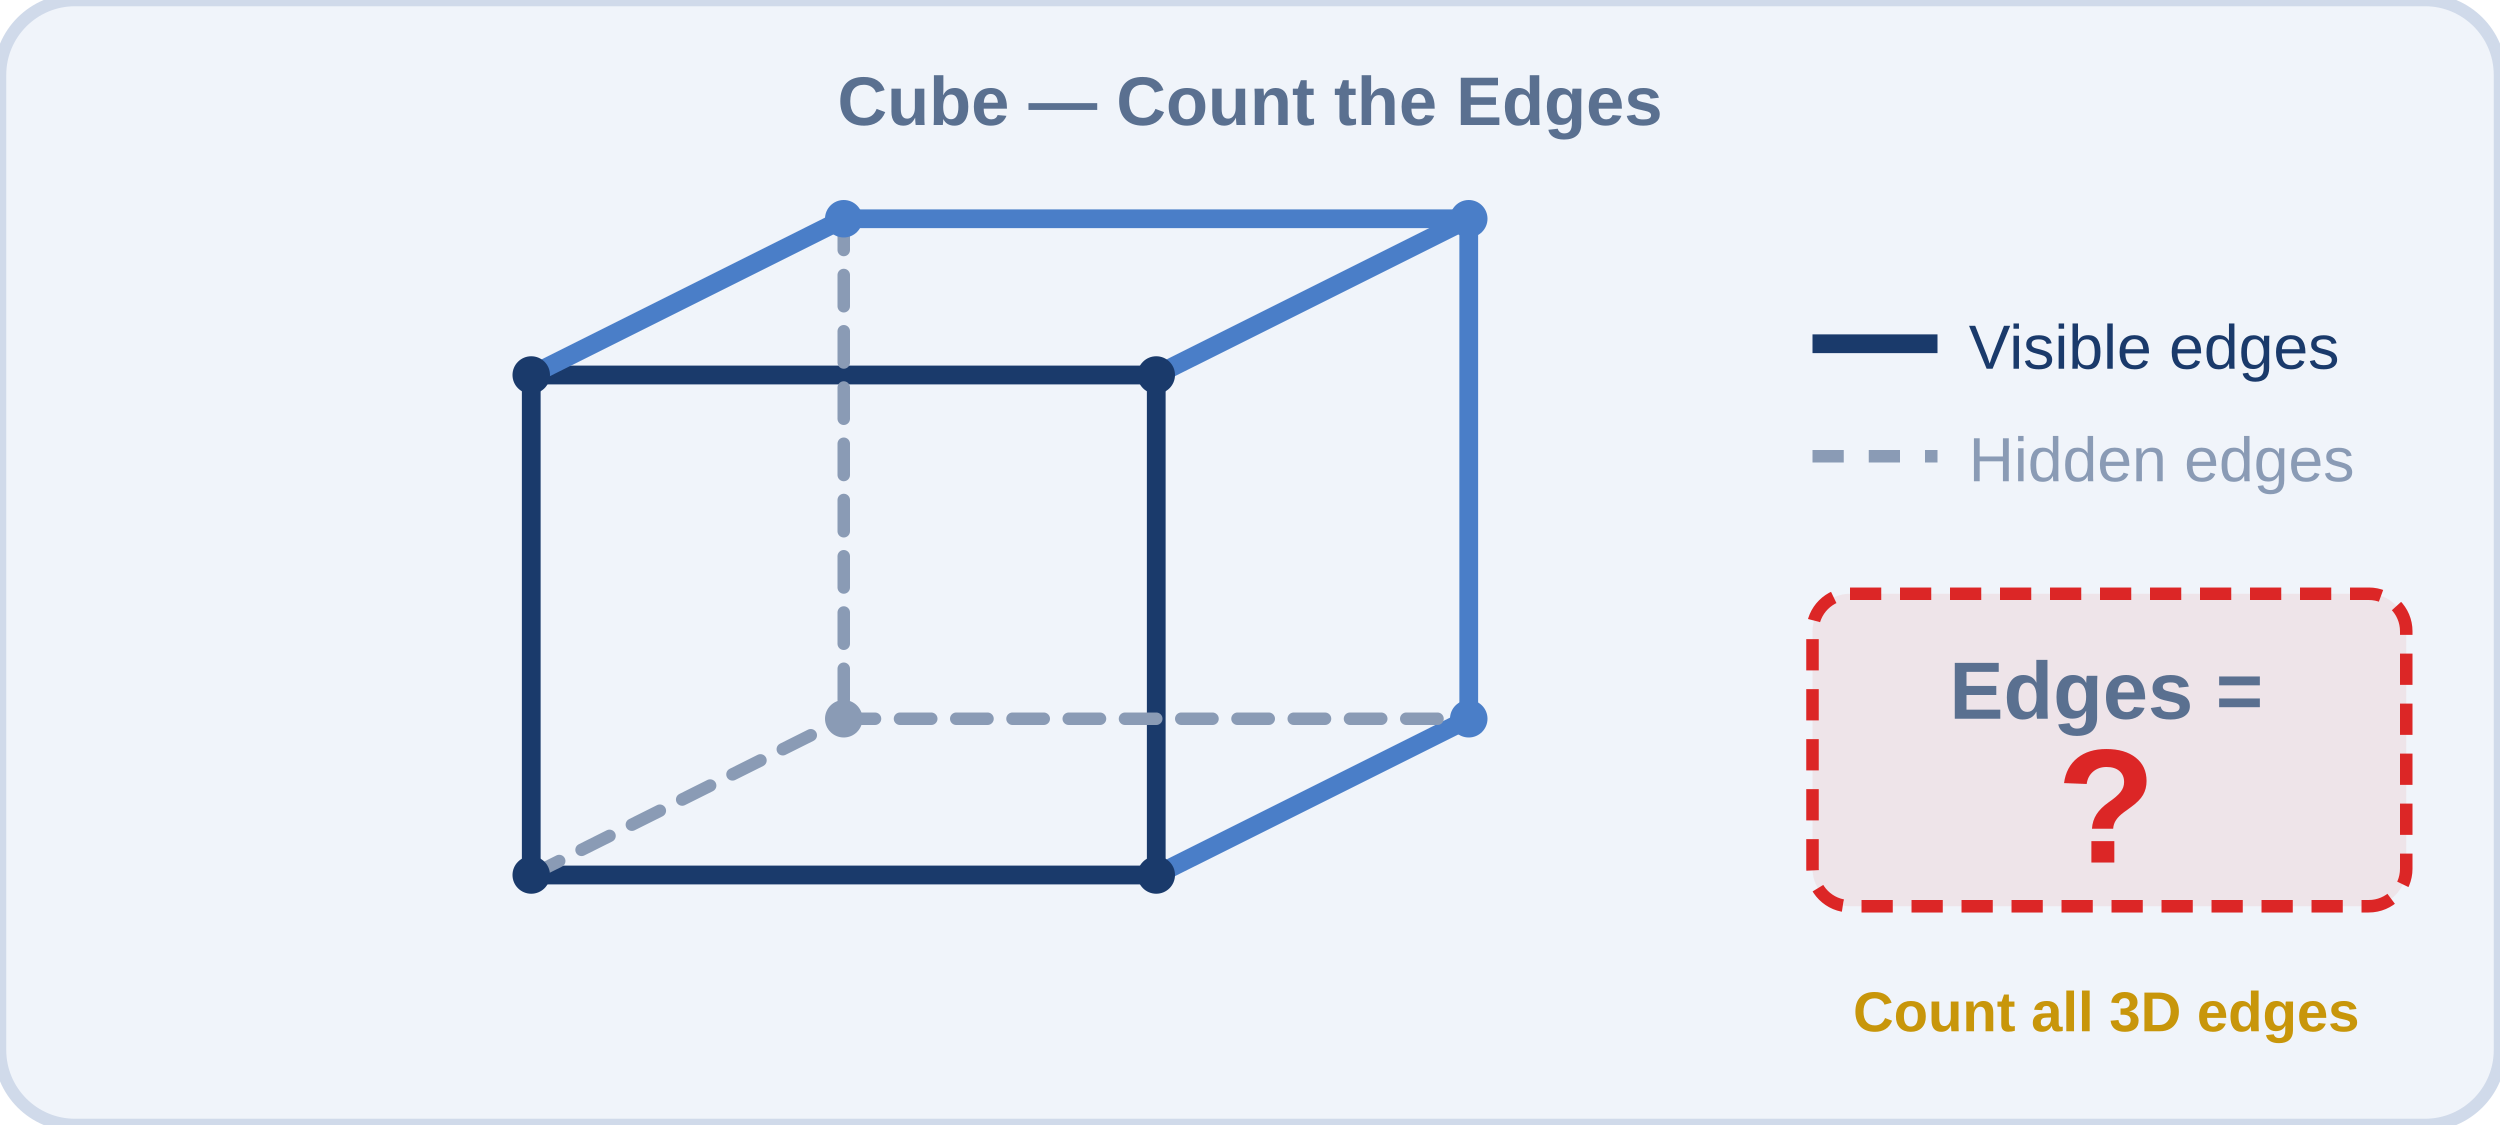
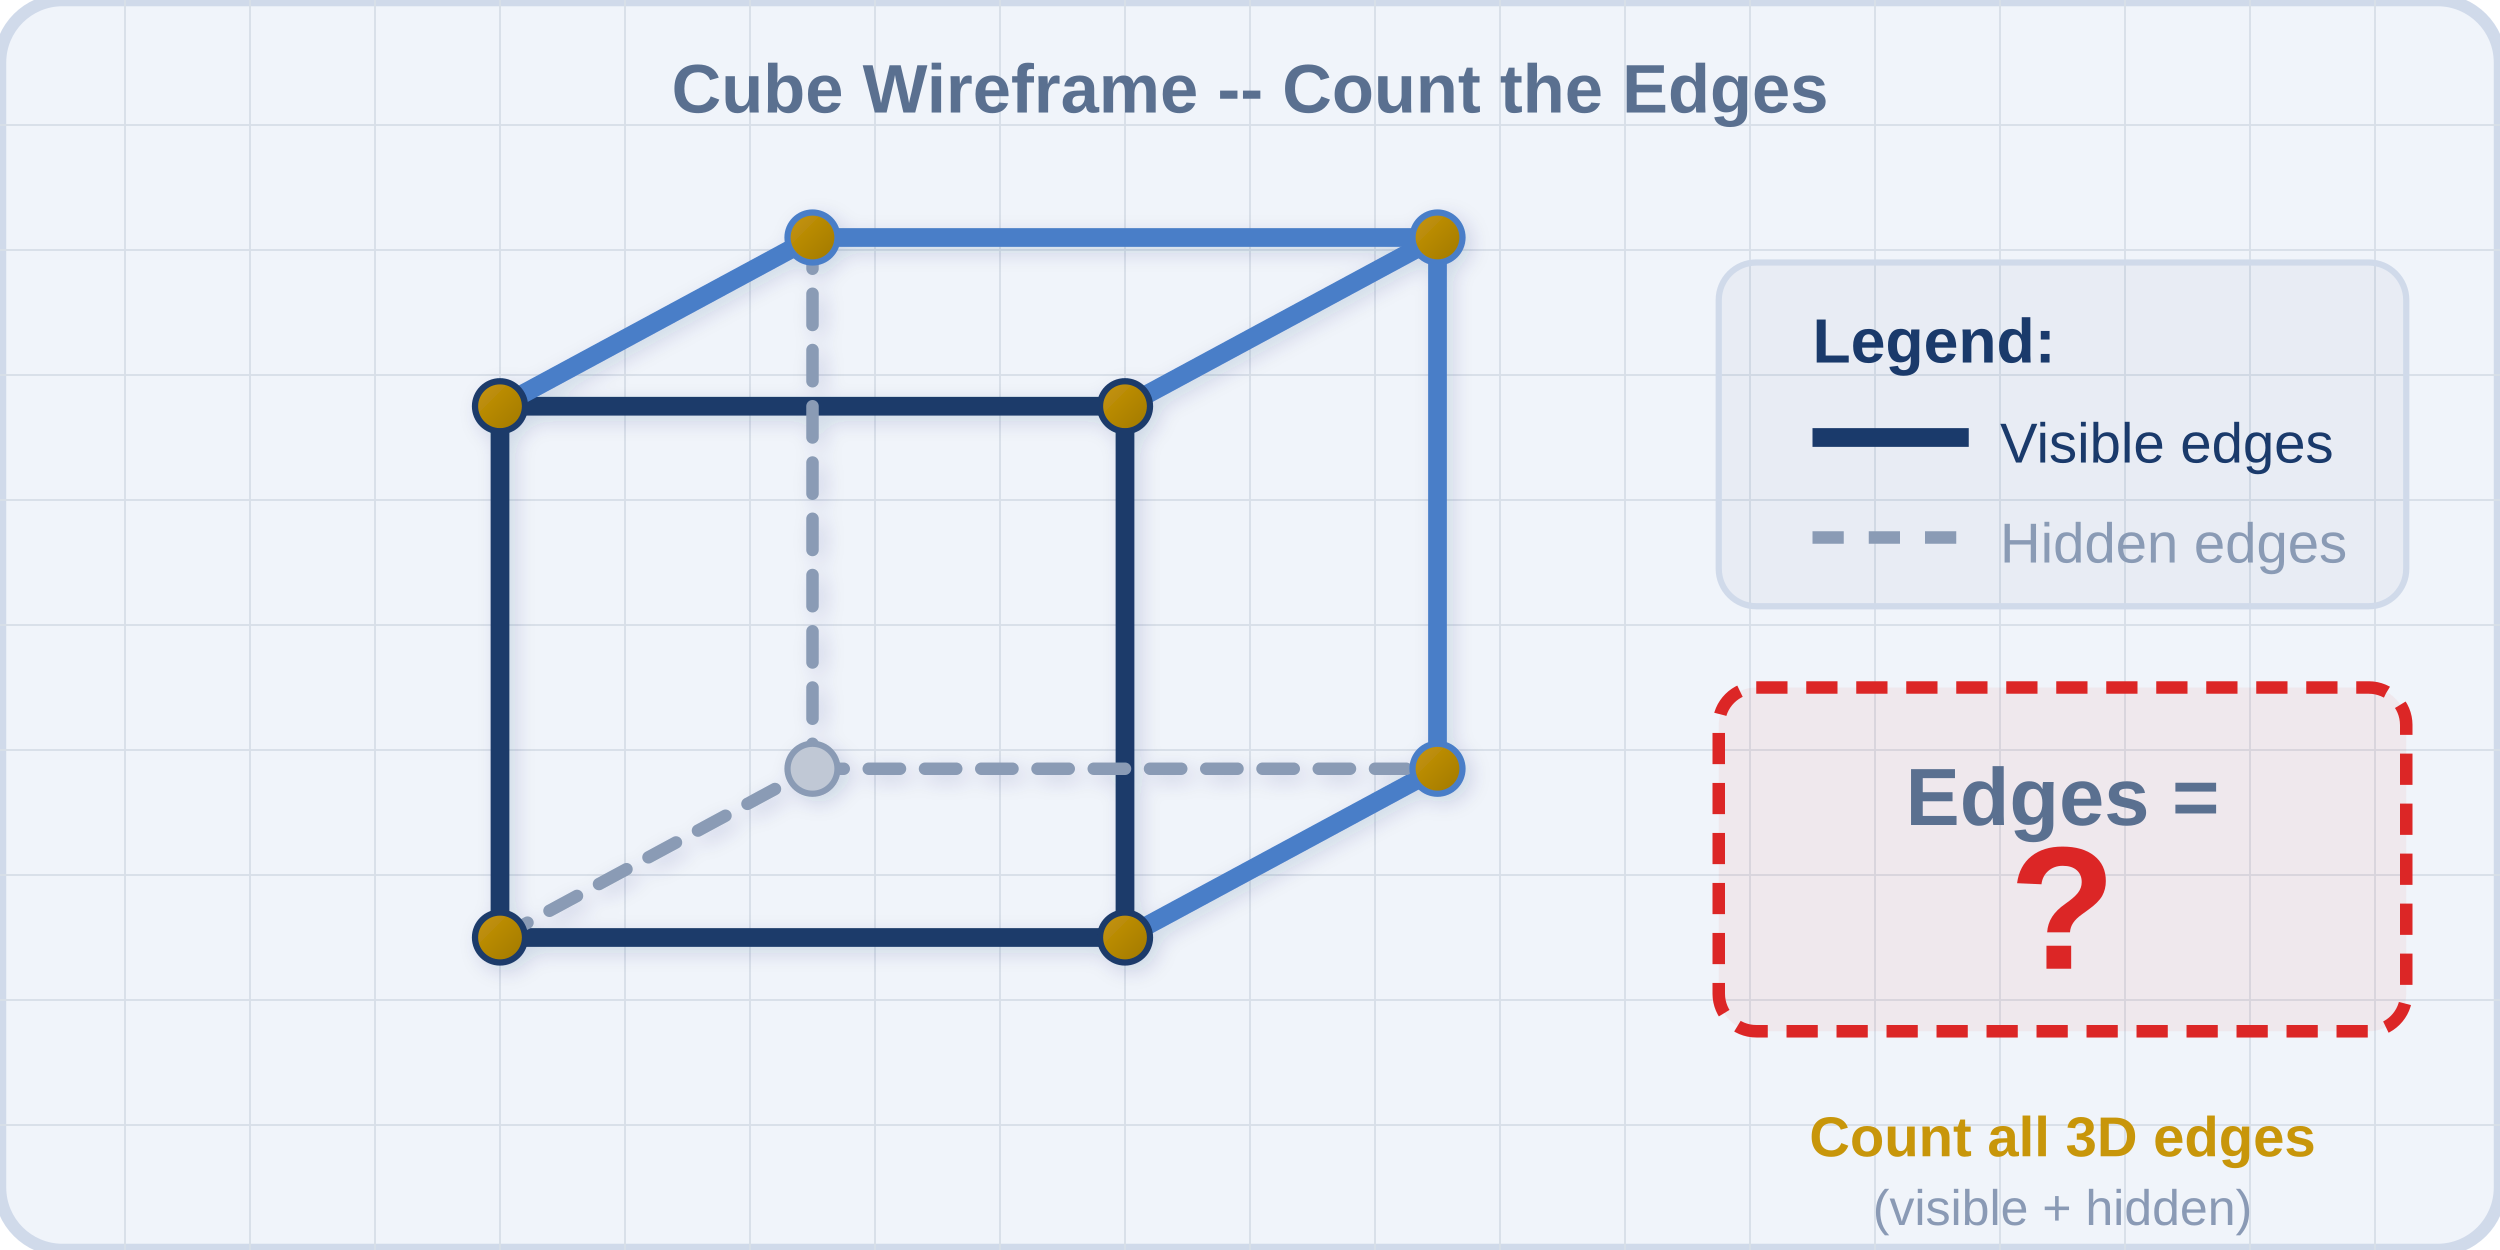
- <svg xmlns="http://www.w3.org/2000/svg" width="400" height="180" viewBox="0 0 400 180">
+ <svg xmlns="http://www.w3.org/2000/svg" width="400" height="200" viewBox="0 0 400 200">
+   <defs>
+     <filter id="ceShadow" x="-5%" y="-5%" width="115%" height="115%">
+       <feDropShadow dx="1" dy="1" stdDeviation="1.5" flood-color="#1a3a6b" flood-opacity="0.15" />
+     </filter>
+     <linearGradient id="ceVertex" x1="0" y1="0" x2="1" y2="1">
+       <stop offset="0%" stop-color="#c8960a" />
+       <stop offset="100%" stop-color="#a07800" />
+     </linearGradient>
+   </defs>
  <style>
    @keyframes cubeWobble {
      0%, 100% { transform: rotate(0deg); }
-       25% { transform: rotate(1.2deg); }
-       75% { transform: rotate(-1.2deg); }
+       25% { transform: rotate(1deg); }
+       75% { transform: rotate(-1deg); }
    }
-     .cube-wire { animation: cubeWobble 4.5s ease-in-out infinite; transform-origin: 160px 95px; }
+     .cube-wire { animation: cubeWobble 4.5s ease-in-out infinite; transform-origin: 155px 100px; }
    text { font-family: Arial, sans-serif; }
  </style>
-   <rect width="400" height="180" rx="12" fill="#f0f4fa" stroke="#d0daea" stroke-width="2" />
-   <text x="200" y="20" text-anchor="middle" font-family="Arial" font-size="11" fill="#5a7090" font-weight="600">Cube — Count the Edges</text>
-   <g class="cube-wire">
-     <line x1="85" y1="140" x2="185" y2="140" stroke="#1a3a6b" stroke-width="3" stroke-linecap="round" />
-     <line x1="85" y1="140" x2="85" y2="60" stroke="#1a3a6b" stroke-width="3" stroke-linecap="round" />
-     <line x1="85" y1="60" x2="185" y2="60" stroke="#1a3a6b" stroke-width="3" stroke-linecap="round" />
-     <line x1="185" y1="60" x2="185" y2="140" stroke="#1a3a6b" stroke-width="3" stroke-linecap="round" />
-     <line x1="85" y1="60" x2="135" y2="35" stroke="#4a7ec8" stroke-width="3" stroke-linecap="round" />
-     <line x1="185" y1="60" x2="235" y2="35" stroke="#4a7ec8" stroke-width="3" stroke-linecap="round" />
-     <line x1="135" y1="35" x2="235" y2="35" stroke="#4a7ec8" stroke-width="3" stroke-linecap="round" />
-     <line x1="185" y1="140" x2="235" y2="115" stroke="#4a7ec8" stroke-width="3" stroke-linecap="round" />
-     <line x1="235" y1="35" x2="235" y2="115" stroke="#4a7ec8" stroke-width="3" stroke-linecap="round" />
-     <line x1="85" y1="140" x2="135" y2="115" stroke="#8a9bb5" stroke-width="2" stroke-dasharray="5,4" stroke-linecap="round" />
-     <line x1="135" y1="115" x2="235" y2="115" stroke="#8a9bb5" stroke-width="2" stroke-dasharray="5,4" stroke-linecap="round" />
-     <line x1="135" y1="35" x2="135" y2="115" stroke="#8a9bb5" stroke-width="2" stroke-dasharray="5,4" stroke-linecap="round" />
-     <circle cx="85" cy="140" r="3" fill="#1a3a6b" />
-     <circle cx="185" cy="140" r="3" fill="#1a3a6b" />
-     <circle cx="85" cy="60" r="3" fill="#1a3a6b" />
-     <circle cx="185" cy="60" r="3" fill="#1a3a6b" />
-     <circle cx="135" cy="35" r="3" fill="#4a7ec8" />
-     <circle cx="235" cy="35" r="3" fill="#4a7ec8" />
-     <circle cx="235" cy="115" r="3" fill="#4a7ec8" />
-     <circle cx="135" cy="115" r="3" fill="#8a9bb5" />
+   <rect width="400" height="200" rx="10" fill="#f0f4fa" stroke="#d0daea" stroke-width="2" />
+   <g stroke="#d8dfe8" stroke-width="0.3">
+     <line x1="0" y1="20" x2="400" y2="20" />
+     <line x1="0" y1="40" x2="400" y2="40" />
+     <line x1="0" y1="60" x2="400" y2="60" />
+     <line x1="0" y1="80" x2="400" y2="80" />
+     <line x1="0" y1="100" x2="400" y2="100" />
+     <line x1="0" y1="120" x2="400" y2="120" />
+     <line x1="0" y1="140" x2="400" y2="140" />
+     <line x1="0" y1="160" x2="400" y2="160" />
+     <line x1="0" y1="180" x2="400" y2="180" />
+     <line x1="20" y1="0" x2="20" y2="200" />
+     <line x1="40" y1="0" x2="40" y2="200" />
+     <line x1="60" y1="0" x2="60" y2="200" />
+     <line x1="80" y1="0" x2="80" y2="200" />
+     <line x1="100" y1="0" x2="100" y2="200" />
+     <line x1="120" y1="0" x2="120" y2="200" />
+     <line x1="140" y1="0" x2="140" y2="200" />
+     <line x1="160" y1="0" x2="160" y2="200" />
+     <line x1="180" y1="0" x2="180" y2="200" />
+     <line x1="200" y1="0" x2="200" y2="200" />
+     <line x1="220" y1="0" x2="220" y2="200" />
+     <line x1="240" y1="0" x2="240" y2="200" />
+     <line x1="260" y1="0" x2="260" y2="200" />
+     <line x1="280" y1="0" x2="280" y2="200" />
+     <line x1="300" y1="0" x2="300" y2="200" />
+     <line x1="320" y1="0" x2="320" y2="200" />
+     <line x1="340" y1="0" x2="340" y2="200" />
+     <line x1="360" y1="0" x2="360" y2="200" />
+     <line x1="380" y1="0" x2="380" y2="200" />
  </g>
-   <line x1="290" y1="55" x2="310" y2="55" stroke="#1a3a6b" stroke-width="3" />
-   <text x="315" y="59" font-family="Arial" font-size="10" fill="#1a3a6b">Visible edges</text>
-   <line x1="290" y1="73" x2="310" y2="73" stroke="#8a9bb5" stroke-width="2" stroke-dasharray="5,4" />
-   <text x="315" y="77" font-family="Arial" font-size="10" fill="#8a9bb5">Hidden edges</text>
-   <rect x="290" y="95" width="95" height="50" rx="6" fill="rgba(220,38,38,.08)" stroke="#dc2626" stroke-width="2" stroke-dasharray="5,3" />
-   <text x="337" y="115" text-anchor="middle" font-family="Arial" font-size="13" fill="#5a7090" font-weight="600">Edges =</text>
-   <text x="337" y="138" text-anchor="middle" font-family="Arial" font-size="26" font-weight="700" fill="#dc2626">?</text>
-   <text x="337" y="165" text-anchor="middle" font-family="Arial" font-size="9" fill="#c8960a" font-weight="600">Count all 3D edges</text>
+   <text x="200" y="18" text-anchor="middle" font-size="11" fill="#5a7090" font-weight="600">Cube Wireframe -- Count the Edges</text>
+   <g class="cube-wire" filter="url(#ceShadow)">
+     <line x1="80" y1="150" x2="180" y2="150" stroke="#1a3a6b" stroke-width="3" stroke-linecap="round" />
+     <line x1="80" y1="150" x2="80" y2="65" stroke="#1a3a6b" stroke-width="3" stroke-linecap="round" />
+     <line x1="80" y1="65" x2="180" y2="65" stroke="#1a3a6b" stroke-width="3" stroke-linecap="round" />
+     <line x1="180" y1="65" x2="180" y2="150" stroke="#1a3a6b" stroke-width="3" stroke-linecap="round" />
+     <line x1="80" y1="65" x2="130" y2="38" stroke="#4a7ec8" stroke-width="3" stroke-linecap="round" />
+     <line x1="180" y1="65" x2="230" y2="38" stroke="#4a7ec8" stroke-width="3" stroke-linecap="round" />
+     <line x1="130" y1="38" x2="230" y2="38" stroke="#4a7ec8" stroke-width="3" stroke-linecap="round" />
+     <line x1="180" y1="150" x2="230" y2="123" stroke="#4a7ec8" stroke-width="3" stroke-linecap="round" />
+     <line x1="230" y1="38" x2="230" y2="123" stroke="#4a7ec8" stroke-width="3" stroke-linecap="round" />
+     <line x1="80" y1="150" x2="130" y2="123" stroke="#8a9bb5" stroke-width="2" stroke-dasharray="5,4" stroke-linecap="round" />
+     <line x1="130" y1="123" x2="230" y2="123" stroke="#8a9bb5" stroke-width="2" stroke-dasharray="5,4" stroke-linecap="round" />
+     <line x1="130" y1="38" x2="130" y2="123" stroke="#8a9bb5" stroke-width="2" stroke-dasharray="5,4" stroke-linecap="round" />
+     <circle cx="80" cy="150" r="4" fill="url(#ceVertex)" stroke="#1a3a6b" stroke-width="1" />
+     <circle cx="180" cy="150" r="4" fill="url(#ceVertex)" stroke="#1a3a6b" stroke-width="1" />
+     <circle cx="80" cy="65" r="4" fill="url(#ceVertex)" stroke="#1a3a6b" stroke-width="1" />
+     <circle cx="180" cy="65" r="4" fill="url(#ceVertex)" stroke="#1a3a6b" stroke-width="1" />
+     <circle cx="130" cy="38" r="4" fill="url(#ceVertex)" stroke="#4a7ec8" stroke-width="1" />
+     <circle cx="230" cy="38" r="4" fill="url(#ceVertex)" stroke="#4a7ec8" stroke-width="1" />
+     <circle cx="230" cy="123" r="4" fill="url(#ceVertex)" stroke="#4a7ec8" stroke-width="1" />
+     <circle cx="130" cy="123" r="4" fill="#c0c8d5" stroke="#8a9bb5" stroke-width="1" />
+   </g>
+   <rect x="275" y="42" width="110" height="55" rx="6" fill="rgba(26,58,107,0.04)" stroke="#d0daea" stroke-width="1" />
+   <text x="290" y="58" font-size="10" fill="#1a3a6b" font-weight="600">Legend:</text>
+   <line x1="290" y1="70" x2="315" y2="70" stroke="#1a3a6b" stroke-width="3" />
+   <text x="320" y="74" font-size="9" fill="#1a3a6b">Visible edges</text>
+   <line x1="290" y1="86" x2="315" y2="86" stroke="#8a9bb5" stroke-width="2" stroke-dasharray="5,4" />
+   <text x="320" y="90" font-size="9" fill="#8a9bb5">Hidden edges</text>
+   <rect x="275" y="110" width="110" height="55" rx="6" fill="rgba(220,38,38,0.06)" stroke="#dc2626" stroke-width="2" stroke-dasharray="5,3" />
+   <text x="330" y="132" text-anchor="middle" font-size="13" fill="#5a7090" font-weight="600">Edges =</text>
+   <text x="330" y="155" text-anchor="middle" font-size="28" font-weight="700" fill="#dc2626">?</text>
+   <text x="330" y="185" text-anchor="middle" font-size="9" fill="#c8960a" font-weight="600">Count all 3D edges</text>
+   <text x="330" y="196" text-anchor="middle" font-size="8" fill="#8a9ab5">(visible + hidden)</text>
</svg>
